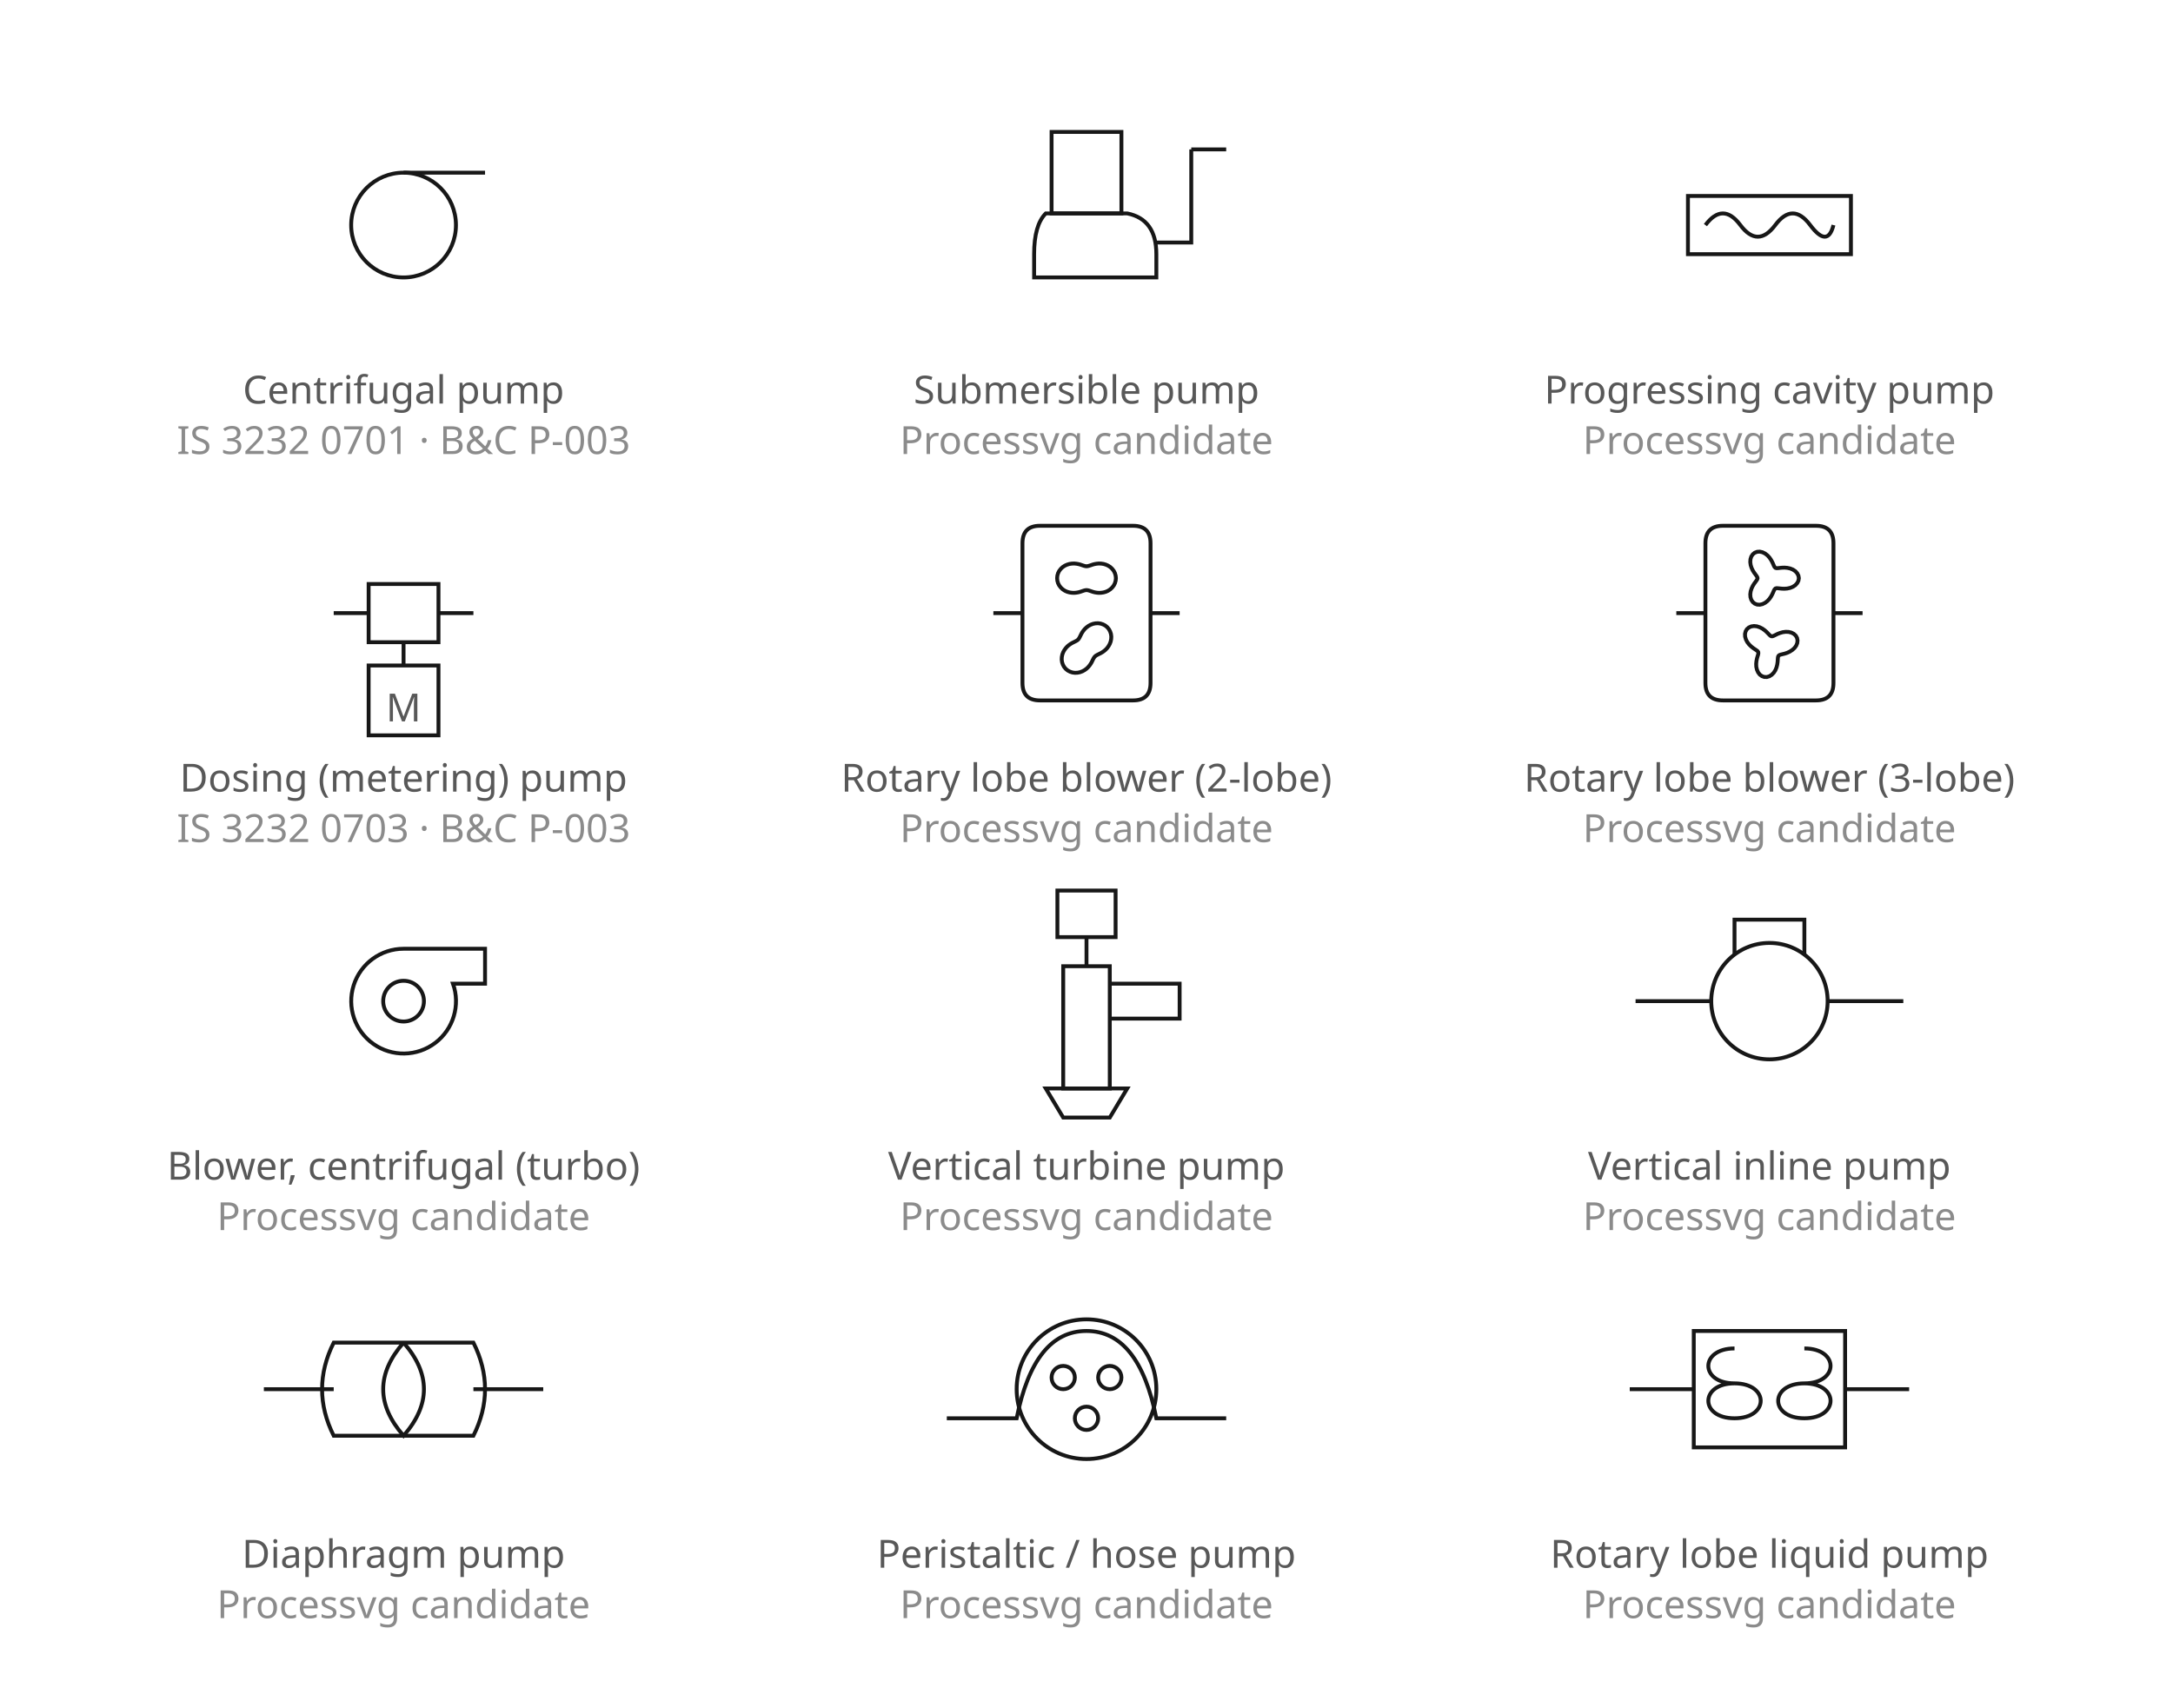
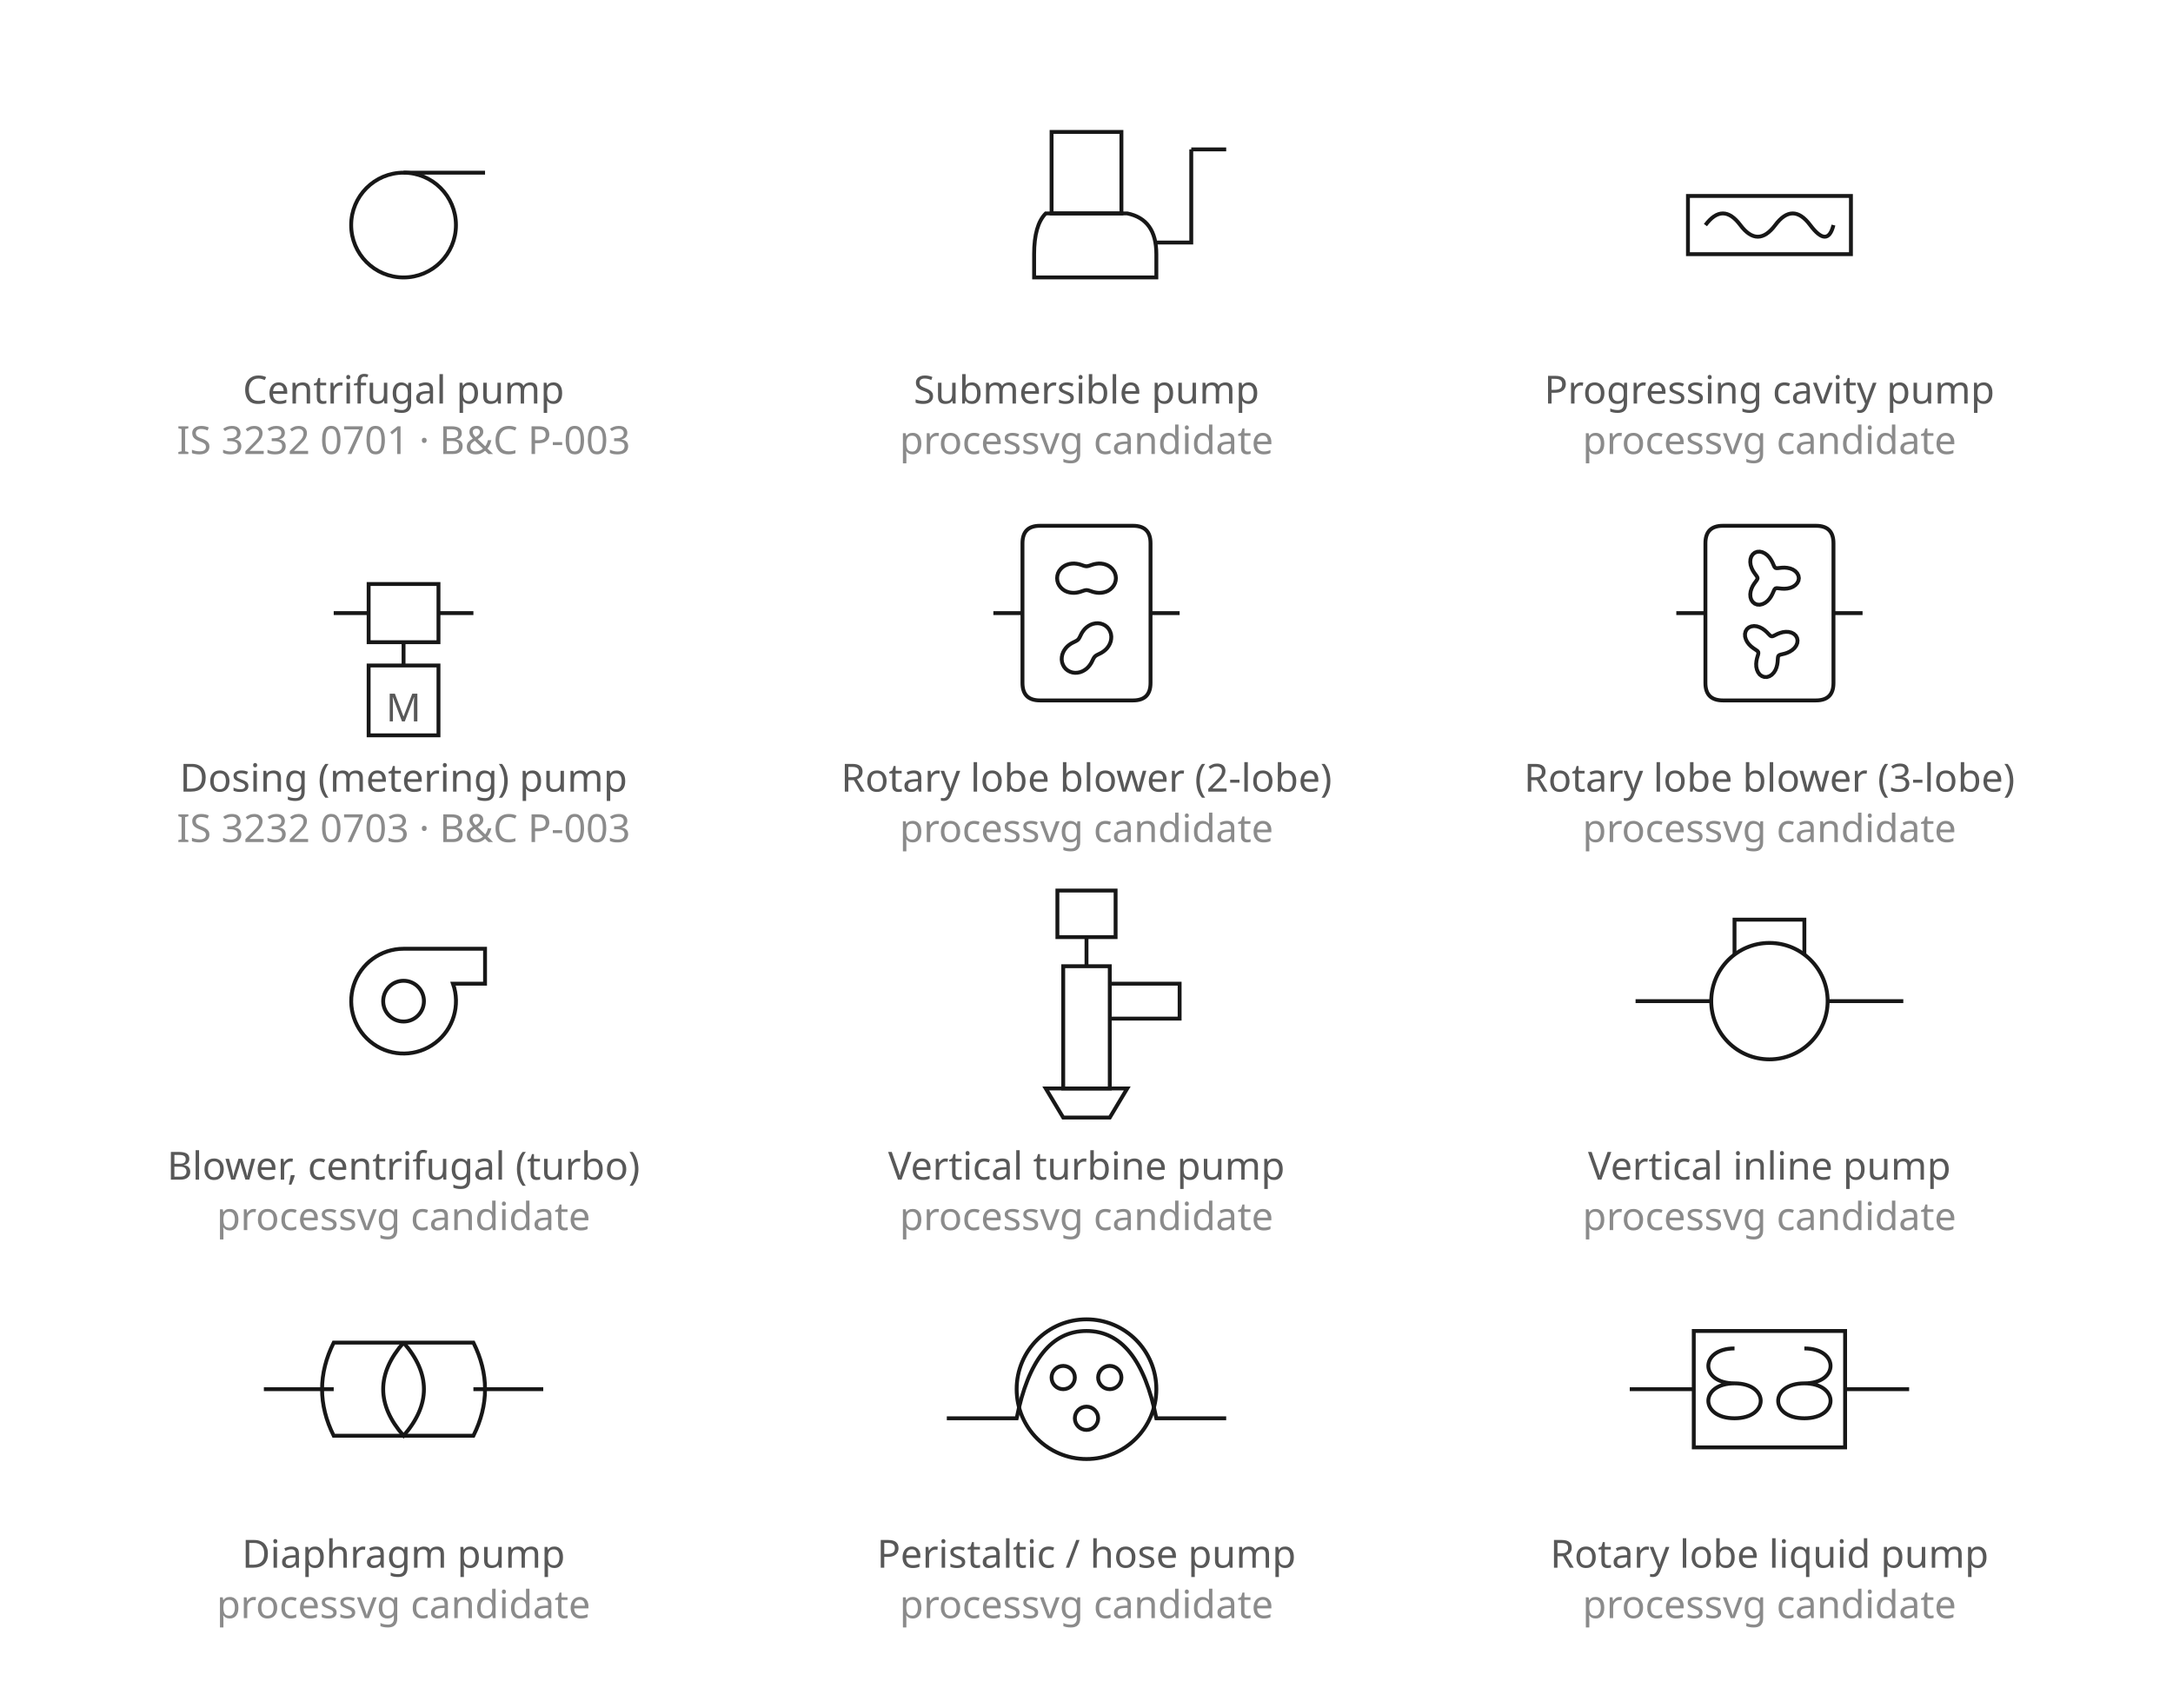
<svg xmlns="http://www.w3.org/2000/svg" data-plotter="" fill="none" stroke="currentColor" stroke-width="1" viewBox="0 0 560 440" width="560" height="440" role="img" aria-labelledby="legend-pumps-and-blowers-title" aria-describedby="legend-pumps-and-blowers-desc" style="font-family:Cal Sans, sans-serif;font-optical-sizing:auto;font-synthesis:none;font-variation-settings:'GEOM' 25;font-weight:400">
-   <style>svg[data-plotter]{color:#171717}@media (prefers-color-scheme:dark){svg[data-plotter]:not([data-host-ink]){color:#ededed}}svg[data-plotter] :is(path,circle,rect,line,polyline,polygon,ellipse){vector-effect:non-scaling-stroke}</style>
+   <style>svg[data-plotter]{color:var(--plotter-ink,#171717)}@media (prefers-color-scheme:dark){svg[data-plotter]:not([data-host-ink]){color:var(--plotter-ink,#ededed)}}svg[data-plotter] :is(path,circle,rect,line,polyline,polygon,ellipse){vector-effect:non-scaling-stroke}</style>
  <g data-plotter-role="primary" opacity="1" stroke-dasharray="none">
    <circle cx="104" cy="58" r="13.5" />
    <path d="M104 44.5 L125 44.5" />
    <path d="M271 34 L289 34 L289 55 L271 55 Z" />
    <path d="M269.5 55 L290.5 55 Q298 56.5 298 65.5 L298 71.5 L266.5 71.5 L266.5 65.5 Q266.5 58 269.5 55 Z" />
    <path d="M298 62.5 L307 62.5 L307 38.5 M307 38.5 L316 38.5" />
    <path d="M435 50.5 L477 50.5 L477 65.5 L435 65.5 Z" />
    <path d="M439.5 58 Q444 52 448.5 58 Q453 64 457.5 58 Q462 52 466.5 58 Q471 64 472.5 58" />
    <path d="M86 158 L95 158 M113 158 L122 158" />
    <path d="M95 150.5 L113 150.5 L113 165.5 L95 165.5 Z" />
    <path d="M104 165.5 L104 171.5" />
    <path d="M95 171.5 L113 171.5 L113 189.5 L95 189.5 Z" />
    <path d="M256 158 L263.5 158 M296.5 158 L304 158 M263.5 140 Q263.5 135.5 268 135.5 L292 135.5 Q296.5 135.5 296.5 140 L296.5 176 Q296.5 180.5 292 180.5 L268 180.5 Q263.5 180.5 263.5 176 Z" />
    <path d="M287.58 149 L287.51 149.66 L287.33 150.29 L287.03 150.88 L286.62 151.41 L286.14 151.86 L285.59 152.23 L284.99 152.5 L284.38 152.67 L283.77 152.76 L283.17 152.78 L282.61 152.73 L282.1 152.64 L281.64 152.52 L281.23 152.38 L280.87 152.26 L280.56 152.16 L280.27 152.1 L280 152.07 L279.73 152.1 L279.44 152.16 L279.13 152.26 L278.77 152.38 L278.36 152.52 L277.9 152.64 L277.39 152.73 L276.83 152.78 L276.24 152.76 L275.62 152.67 L275.01 152.5 L274.41 152.23 L273.86 151.86 L273.38 151.41 L272.97 150.88 L272.67 150.29 L272.49 149.66 L272.43 149 L272.49 148.34 L272.67 147.71 L272.97 147.12 L273.38 146.59 L273.86 146.14 L274.41 145.78 L275.01 145.51 L275.62 145.33 L276.24 145.24 L276.83 145.22 L277.39 145.27 L277.9 145.36 L278.36 145.48 L278.77 145.62 L279.13 145.74 L279.44 145.84 L279.73 145.9 L280 145.93 L280.27 145.9 L280.56 145.84 L280.87 145.74 L281.23 145.62 L281.64 145.48 L282.1 145.36 L282.61 145.27 L283.17 145.22 L283.77 145.24 L284.38 145.33 L284.99 145.51 L285.59 145.78 L286.14 146.14 L286.62 146.59 L287.03 147.12 L287.33 147.71 L287.51 148.34 Z" />
    <path d="M285.33 167 L284.92 167.43 L284.49 167.79 L284.06 168.09 L283.65 168.33 L283.26 168.52 L282.92 168.69 L282.63 168.84 L282.38 169 L282.18 169.18 L282 169.38 L281.84 169.63 L281.69 169.92 L281.52 170.26 L281.33 170.65 L281.09 171.06 L280.79 171.49 L280.43 171.92 L280 172.33 L279.5 172.69 L278.94 173 L278.33 173.23 L277.68 173.36 L277.02 173.39 L276.36 173.3 L275.73 173.09 L275.15 172.78 L274.64 172.36 L274.22 171.85 L273.91 171.27 L273.7 170.64 L273.61 169.98 L273.64 169.32 L273.77 168.67 L274 168.06 L274.31 167.5 L274.68 167 L275.08 166.57 L275.51 166.21 L275.94 165.91 L276.36 165.67 L276.74 165.48 L277.08 165.31 L277.37 165.16 L277.62 165 L277.83 164.83 L278 164.62 L278.16 164.37 L278.31 164.08 L278.48 163.74 L278.67 163.35 L278.91 162.94 L279.21 162.51 L279.57 162.08 L280 161.68 L280.5 161.31 L281.06 161 L281.67 160.77 L282.32 160.64 L282.98 160.61 L283.64 160.7 L284.27 160.91 L284.85 161.22 L285.36 161.64 L285.78 162.15 L286.09 162.73 L286.3 163.36 L286.39 164.02 L286.36 164.68 L286.23 165.33 L286 165.94 L285.69 166.5 Z" />
    <path d="M432 158 L439.5 158 M472.5 158 L480 158 M439.5 140 Q439.5 135.5 444 135.5 L468 135.5 Q472.5 135.5 472.5 140 L472.5 176 Q472.5 180.5 468 180.5 L444 180.5 Q439.5 180.5 439.5 176 Z" />
    <path d="M463.58 149 L463.47 149.65 L463.16 150.26 L462.68 150.79 L462.06 151.21 L461.35 151.5 L460.61 151.66 L459.89 151.72 L459.22 151.7 L458.64 151.64 L458.17 151.59 L457.81 151.58 L457.54 151.66 L457.33 151.86 L457.16 152.17 L456.97 152.61 L456.73 153.14 L456.41 153.73 L456 154.32 L455.49 154.88 L454.88 155.35 L454.21 155.68 L453.51 155.84 L452.83 155.8 L452.21 155.56 L451.7 155.14 L451.32 154.57 L451.11 153.89 L451.06 153.15 L451.16 152.39 L451.39 151.66 L451.7 151 L452.05 150.44 L452.39 149.97 L452.67 149.59 L452.86 149.27 L452.93 149 L452.86 148.73 L452.67 148.41 L452.39 148.03 L452.05 147.56 L451.7 147 L451.39 146.34 L451.16 145.61 L451.06 144.85 L451.11 144.11 L451.32 143.43 L451.7 142.86 L452.21 142.44 L452.83 142.2 L453.51 142.16 L454.21 142.32 L454.88 142.65 L455.49 143.12 L456 143.68 L456.41 144.28 L456.73 144.86 L456.97 145.39 L457.16 145.83 L457.33 146.14 L457.54 146.34 L457.81 146.42 L458.17 146.41 L458.64 146.36 L459.22 146.3 L459.89 146.28 L460.61 146.34 L461.35 146.5 L462.06 146.79 L462.68 147.21 L463.16 147.74 L463.47 148.35 Z" />
    <path d="M462.45 167 L461.88 167.51 L461.24 167.92 L460.58 168.23 L459.95 168.44 L459.38 168.58 L458.92 168.69 L458.58 168.81 L458.36 168.98 L458.23 169.23 L458.17 169.59 L458.14 170.06 L458.1 170.64 L458 171.3 L457.82 172 L457.53 172.71 L457.12 173.35 L456.6 173.89 L456 174.27 L455.35 174.47 L454.68 174.46 L454.06 174.24 L453.51 173.84 L453.08 173.27 L452.78 172.59 L452.61 171.84 L452.58 171.08 L452.65 170.35 L452.78 169.7 L452.94 169.14 L453.08 168.69 L453.14 168.33 L453.11 168.05 L452.96 167.82 L452.67 167.59 L452.28 167.33 L451.8 167 L451.28 166.59 L450.76 166.08 L450.29 165.47 L449.94 164.79 L449.73 164.08 L449.7 163.36 L449.86 162.7 L450.2 162.13 L450.7 161.7 L451.32 161.43 L452.03 161.33 L452.78 161.41 L453.5 161.65 L454.18 162 L454.77 162.42 L455.27 162.86 L455.67 163.28 L456 163.62 L456.27 163.86 L456.53 163.97 L456.82 163.96 L457.16 163.83 L457.58 163.62 L458.1 163.36 L458.72 163.12 L459.42 162.92 L460.18 162.82 L460.94 162.85 L461.67 163.03 L462.3 163.36 L462.8 163.83 L463.12 164.41 L463.24 165.06 L463.16 165.74 L462.89 166.4 Z" />
    <path d="M104 244.5 L125 244.5 L125 253.5 L116.74 253.5 A13.5 13.5 0 1 1 104 244.5 Z" />
    <circle cx="104" cy="258" r="5.25" />
    <path d="M272.5 229.5 L287.5 229.5 L287.5 241.5 L272.5 241.5 Z" />
    <path d="M280 241.5 L280 249" />
    <path d="M274 249 L286 249 L286 280.5 L274 280.5 Z" />
    <path d="M269.5 280.5 L290.5 280.5 L286 288 L274 288 Z" />
    <path d="M286 253.5 L304 253.5 L304 262.5 L286 262.5" />
    <path d="M421.5 258 L441 258 M471 258 L490.5 258" />
    <path d="M447 246 L447 237 L465 237 L465 246" />
    <circle cx="456" cy="258" r="15" />
    <path d="M68 358 L86 358 M122 358 L140 358" />
    <path d="M86 346 Q80 358 86 370 L122 370 Q128 358 122 346 Z" />
    <path d="M104 346 Q93.5 358 104 370 Q114.5 358 104 346" />
    <path d="M244 365.5 L262 365.5 Q266.5 343 280 343 Q293.5 343 298 365.5 L316 365.5" />
    <circle cx="280" cy="358" r="18" />
    <circle cx="274" cy="355" r="3" />
    <circle cx="286" cy="355" r="3" />
    <circle cx="280" cy="365.5" r="3" />
    <path d="M420 358 L436.5 358 M475.5 358 L492 358" />
    <path d="M436.5 343 L475.5 343 L475.5 373 L436.5 373 Z" />
    <path d="M447 347.5 C438 347.5 438 356.5 447 356.5 C456 356.5 456 365.5 447 365.5 C438 365.5 438 356.5 447 356.5" />
    <path d="M465 347.5 C474 347.5 474 356.5 465 356.5 C456 356.5 456 365.5 465 365.5 C474 365.5 474 356.5 465 356.5" />
  </g>
  <g fill="currentColor" stroke="none" font-size="10" opacity="0.72">
    <text x="104" y="104" text-anchor="middle">Centrifugal pump</text>
    <text x="280" y="104" text-anchor="middle">Submersible pump</text>
    <text x="456" y="104" text-anchor="middle">Progressing cavity pump</text>
    <text x="104" y="185.9" text-anchor="middle">M</text>
    <text x="104" y="204" text-anchor="middle">Dosing (metering) pump</text>
    <text x="280" y="204" text-anchor="middle">Rotary lobe blower (2-lobe)</text>
    <text x="456" y="204" text-anchor="middle">Rotary lobe blower (3-lobe)</text>
    <text x="104" y="304" text-anchor="middle">Blower, centrifugal (turbo)</text>
    <text x="280" y="304" text-anchor="middle">Vertical turbine pump</text>
    <text x="456" y="304" text-anchor="middle">Vertical inline pump</text>
    <text x="104" y="404" text-anchor="middle">Diaphragm pump</text>
    <text x="280" y="404" text-anchor="middle">Peristaltic / hose pump</text>
    <text x="456" y="404" text-anchor="middle">Rotary lobe liquid pump</text>
  </g>
  <g fill="currentColor" stroke="none" font-size="10" opacity="0.5">
    <text x="104" y="117" text-anchor="middle">IS 3232 0701 · B&amp;C P-003</text>
-     <text x="280" y="117" text-anchor="middle">Processvg candidate</text>
-     <text x="456" y="117" text-anchor="middle">Processvg candidate</text>
+     <text x="280" y="117" text-anchor="middle">processvg candidate</text>
+     <text x="456" y="117" text-anchor="middle">processvg candidate</text>
    <text x="104" y="217" text-anchor="middle">IS 3232 0703 · B&amp;C P-003</text>
-     <text x="280" y="217" text-anchor="middle">Processvg candidate</text>
-     <text x="456" y="217" text-anchor="middle">Processvg candidate</text>
-     <text x="104" y="317" text-anchor="middle">Processvg candidate</text>
-     <text x="280" y="317" text-anchor="middle">Processvg candidate</text>
-     <text x="456" y="317" text-anchor="middle">Processvg candidate</text>
-     <text x="104" y="417" text-anchor="middle">Processvg candidate</text>
-     <text x="280" y="417" text-anchor="middle">Processvg candidate</text>
-     <text x="456" y="417" text-anchor="middle">Processvg candidate</text>
+     <text x="280" y="217" text-anchor="middle">processvg candidate</text>
+     <text x="456" y="217" text-anchor="middle">processvg candidate</text>
+     <text x="104" y="317" text-anchor="middle">processvg candidate</text>
+     <text x="280" y="317" text-anchor="middle">processvg candidate</text>
+     <text x="456" y="317" text-anchor="middle">processvg candidate</text>
+     <text x="104" y="417" text-anchor="middle">processvg candidate</text>
+     <text x="280" y="417" text-anchor="middle">processvg candidate</text>
+     <text x="456" y="417" text-anchor="middle">processvg candidate</text>
  </g>
</svg>
